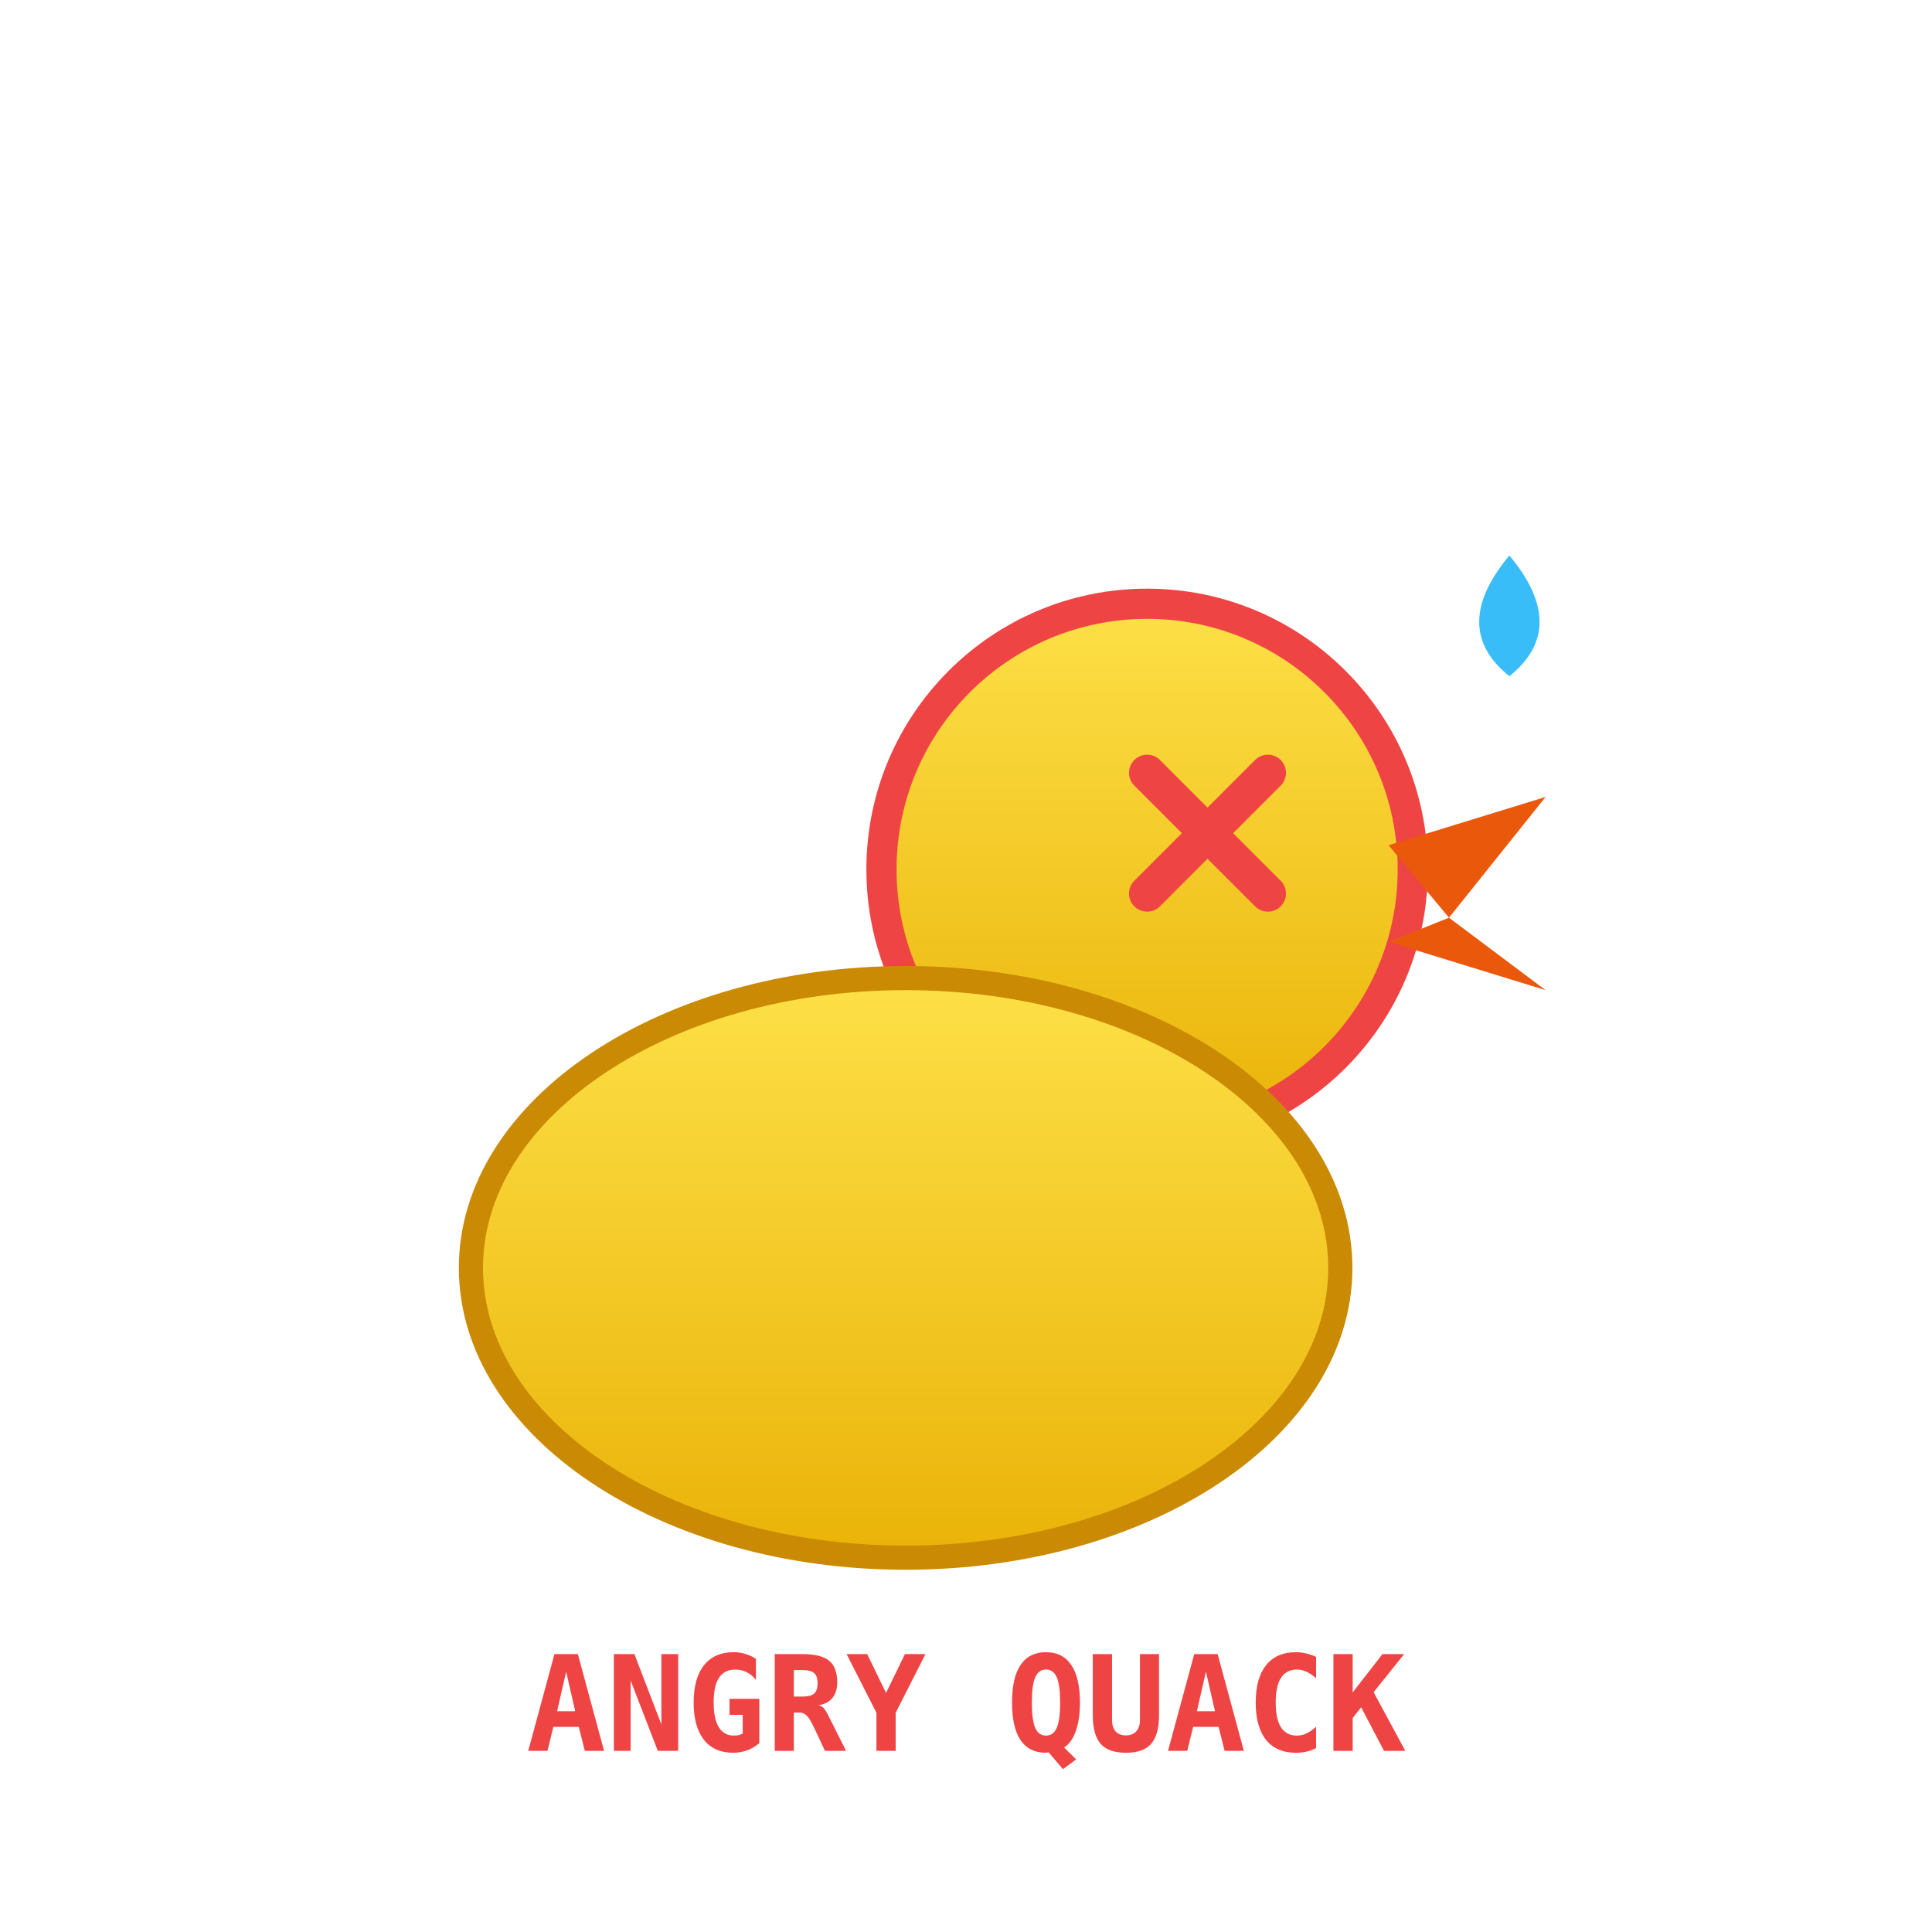
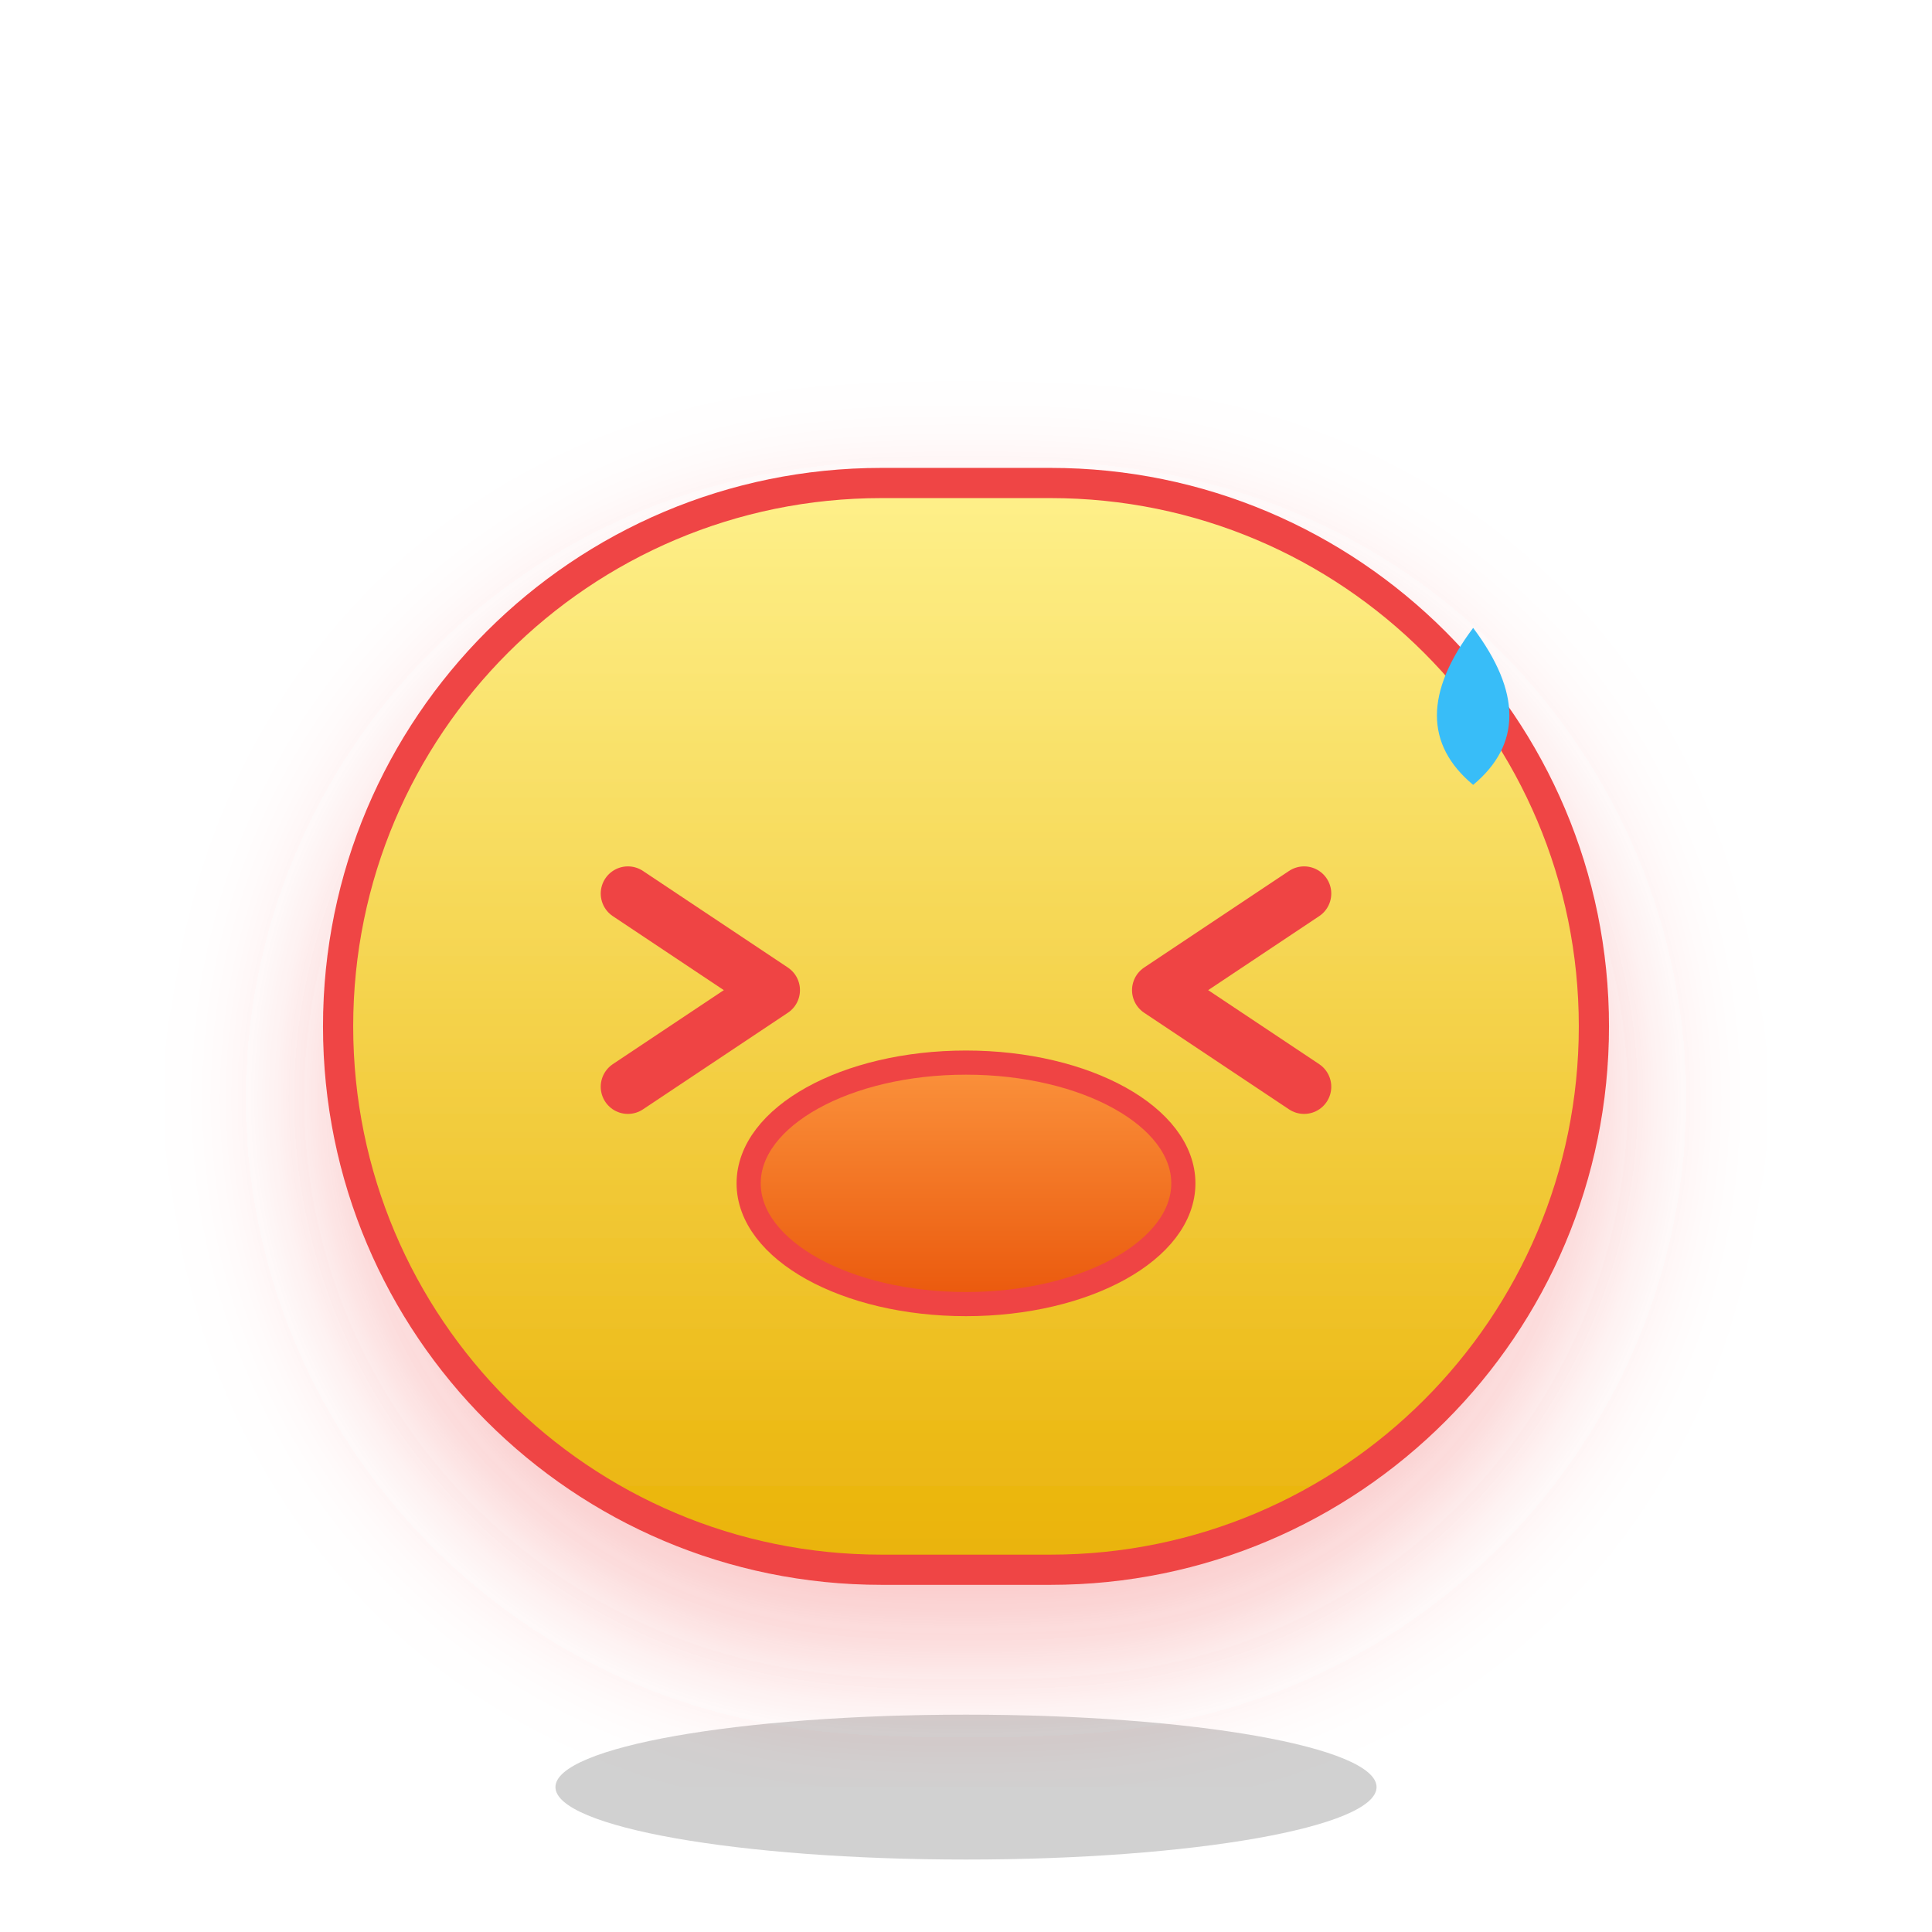
<svg xmlns="http://www.w3.org/2000/svg" viewBox="0 0 160 160" width="100%" height="100%">
  <defs>
    <linearGradient id="duck-grad" x1="0%" y1="0%" x2="0%" y2="100%">
-       <stop offset="0%" stop-color="#fde047" />
+       <stop offset="0%" stop-color="#fef08a" />
      <stop offset="100%" stop-color="#eab308" />
    </linearGradient>
+     <linearGradient id="beak-grad" x1="0%" y1="0%" x2="0%" y2="100%">
+       <stop offset="0%" stop-color="#fb923c" />
+       <stop offset="100%" stop-color="#ea580c" />
+     </linearGradient>
+     <filter id="duck-glow" x="-20%" y="-20%" width="140%" height="140%">
+       <feDropShadow dx="0" dy="6" stdDeviation="6" flood-color="#ef4444" flood-opacity="0.3" />
+     </filter>
  </defs>
  <style>
-     @keyframes quackRage {
+     @keyframes shockDuck {
      0%, 100% { transform: rotate(0deg); }
-       20% { transform: rotate(-12deg); }
-       40% { transform: rotate(10deg); }
+       15% { transform: rotate(-8deg); }
+       30% { transform: rotate(8deg); }
+       45% { transform: rotate(-6deg); }
+       60% { transform: rotate(5deg); }
+       75% { transform: rotate(-3deg); }
    }
-     .duck-err { animation: quackRage 0.8s ease-in-out infinite; transform-origin: 95px 90px; }
+     @keyframes sweatFall {
+       0% { transform: translateY(0); opacity: 0; }
+       50% { opacity: 1; }
+       100% { transform: translateY(18px); opacity: 0; }
+     }
+     .head-shock { animation: shockDuck 0.75s ease-in-out infinite; transform-origin: 80px 145px; }
+     .sweat-drop { animation: sweatFall 1.2s infinite; }
  </style>
-   <g class="duck-err">
-     <circle cx="95" cy="72" r="22" fill="url(#duck-grad)" stroke="#ef4444" stroke-width="2.5" />
-     <line x1="95" y1="64" x2="105" y2="74" stroke="#ef4444" stroke-width="3" stroke-linecap="round" />
-     <line x1="105" y1="64" x2="95" y2="74" stroke="#ef4444" stroke-width="3" stroke-linecap="round" />
-     <polygon points="115,70 128,66 120,76" fill="#ea580c" />
-     <polygon points="115,78 128,82 120,76" fill="#ea580c" />
-     <path d="M 125 46 Q 130 52 125 56 Q 120 52 125 46 Z" fill="#38bdf8" />
+   <ellipse cx="80" cy="148" rx="34" ry="6" fill="#000000" opacity="0.18" />
+   <g class="head-shock">
+     <rect x="28" y="40" width="104" height="90" rx="45" fill="url(#duck-grad)" stroke="#ef4444" stroke-width="2.5" filter="url(#duck-glow)" />
+     <path d="M 52 74 L 64 82 L 52 90" fill="none" stroke="#ef4444" stroke-width="4.5" stroke-linecap="round" stroke-linejoin="round" />
+     <path d="M 108 74 L 96 82 L 108 90" fill="none" stroke="#ef4444" stroke-width="4.5" stroke-linecap="round" stroke-linejoin="round" />
+     <ellipse cx="80" cy="98" rx="18" ry="10" fill="url(#beak-grad)" stroke="#ef4444" stroke-width="2" />
+     <g class="sweat-drop" transform="translate(122, 60)">
+       <path d="M 0 -8 Q 6 0 0 5 Q -6 0 0 -8 Z" fill="#38bdf8" />
+     </g>
  </g>
-   <ellipse cx="75" cy="105" rx="36" ry="24" fill="url(#duck-grad)" stroke="#ca8a04" stroke-width="2" />
-   <text x="80" y="145" font-family="monospace" font-size="11" font-weight="bold" fill="#ef4444" text-anchor="middle">ANGRY QUACK</text>
</svg>
